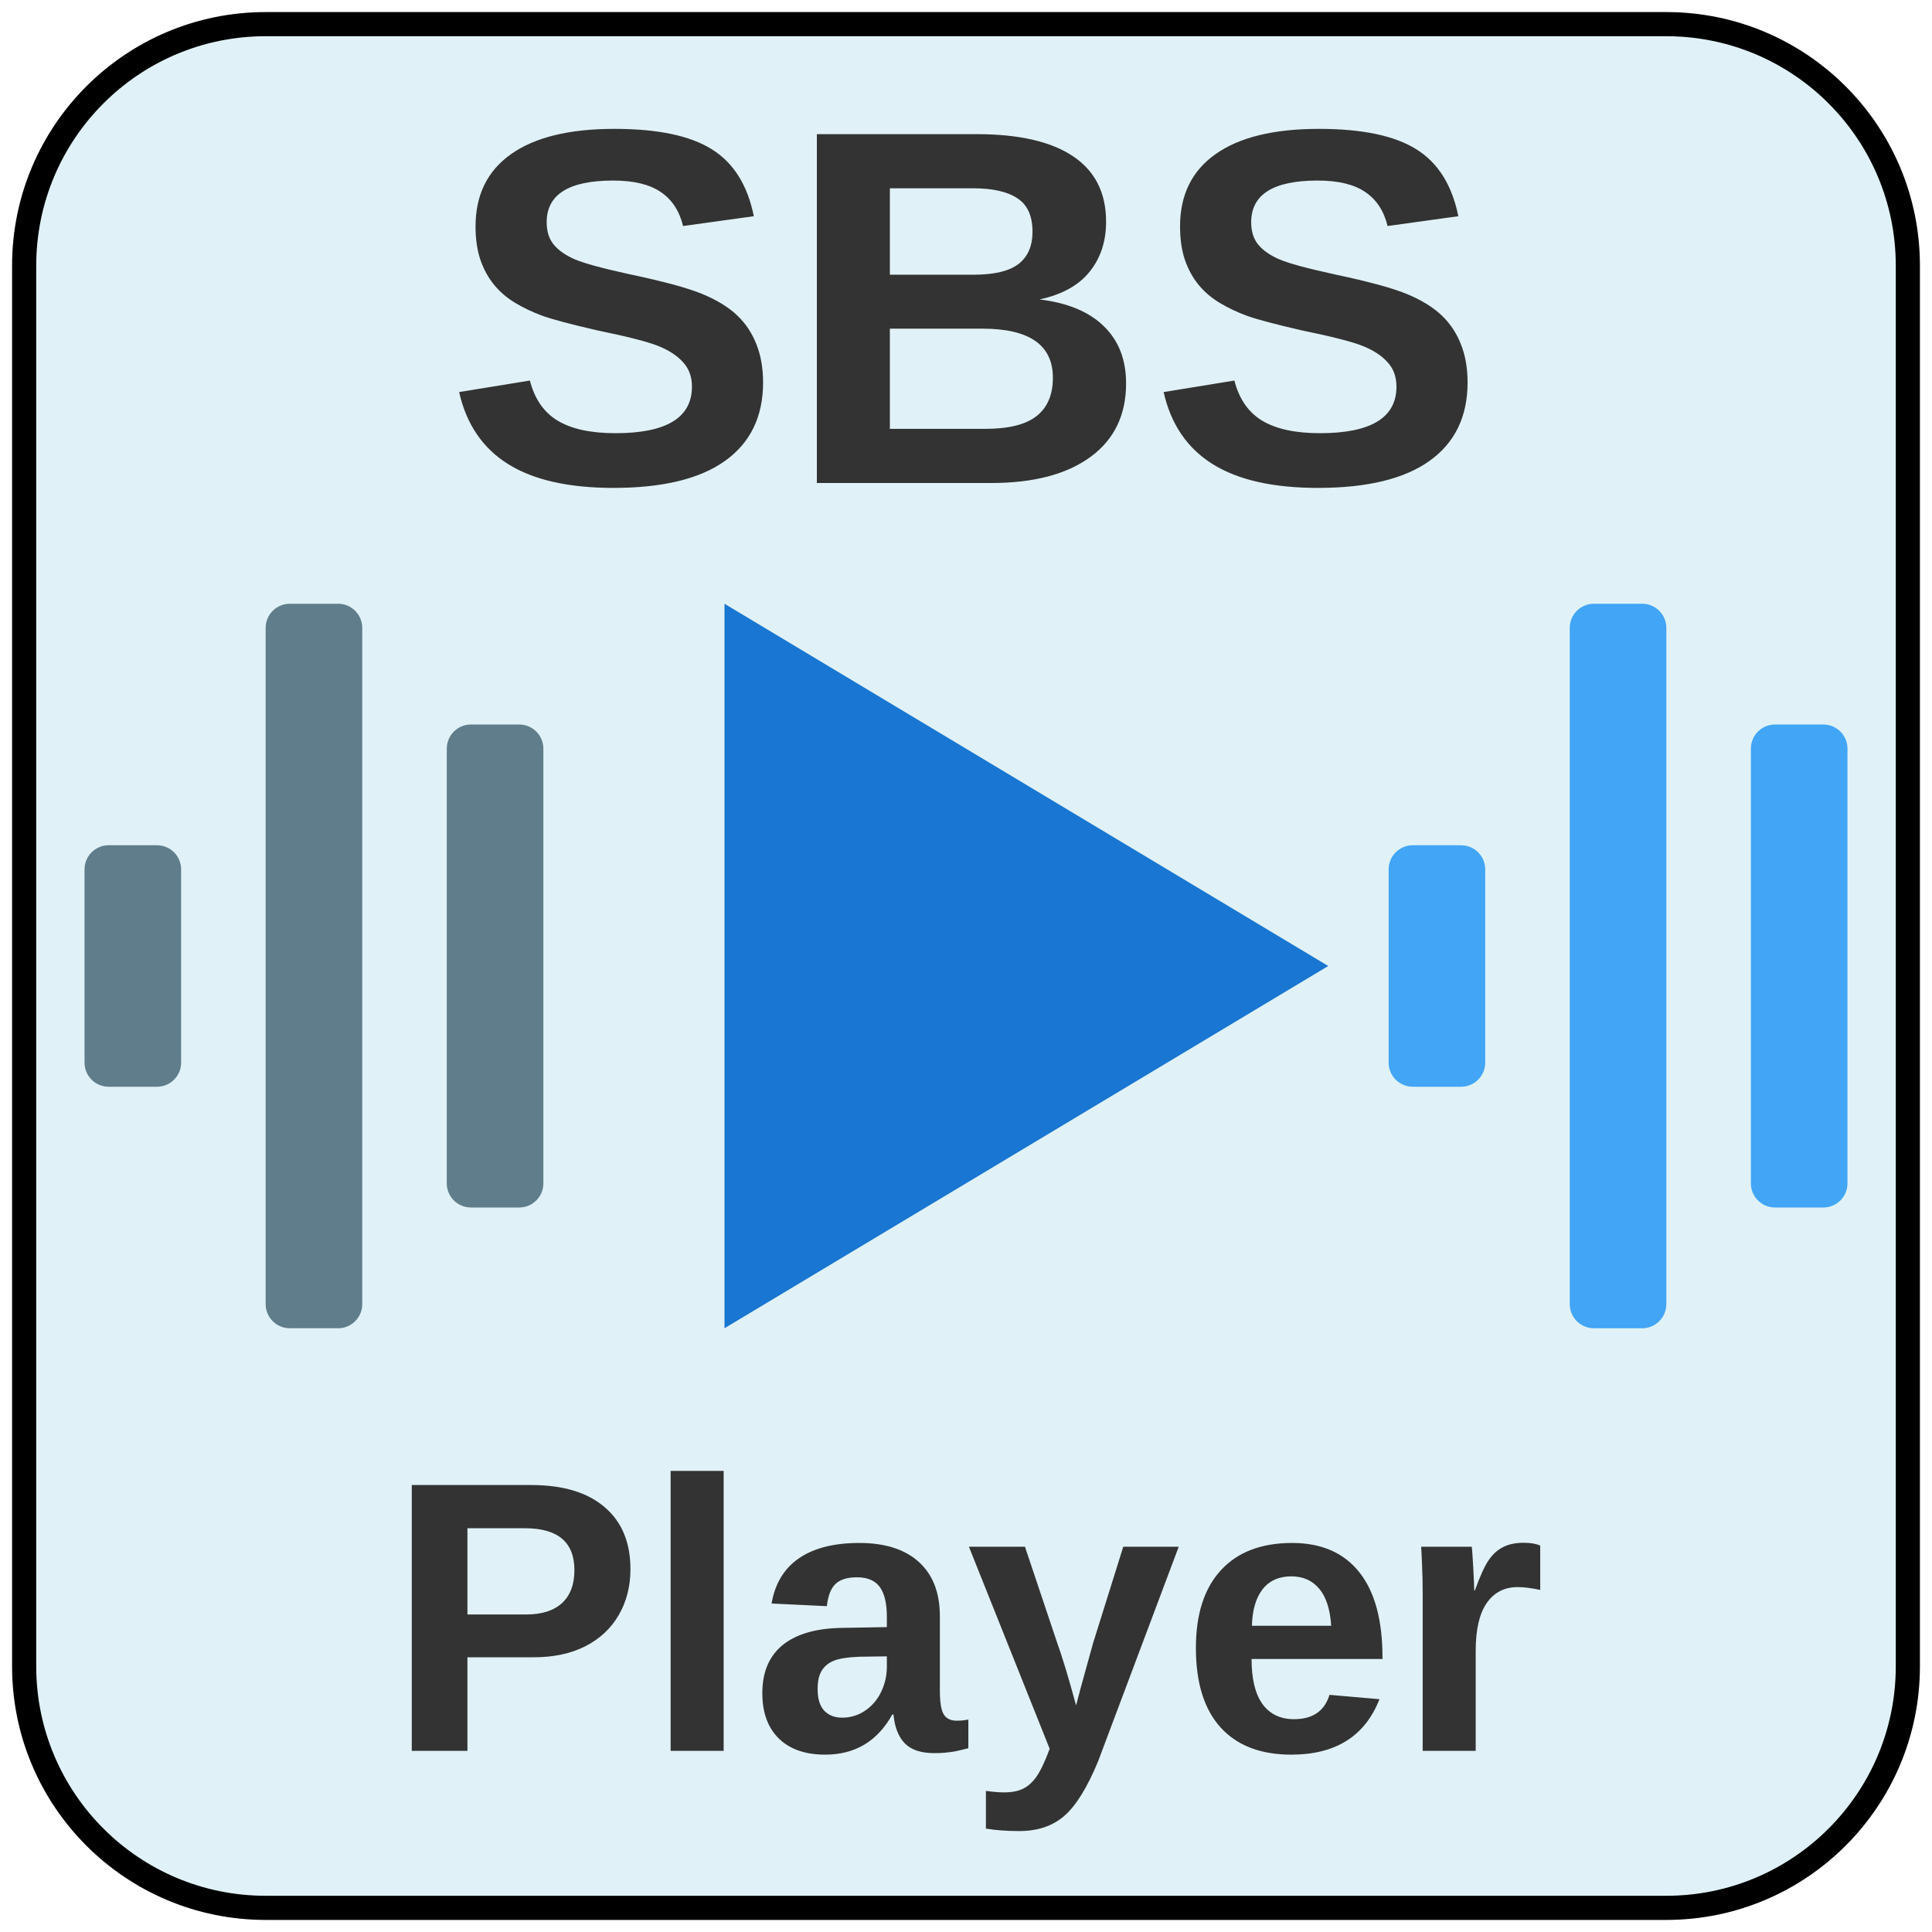
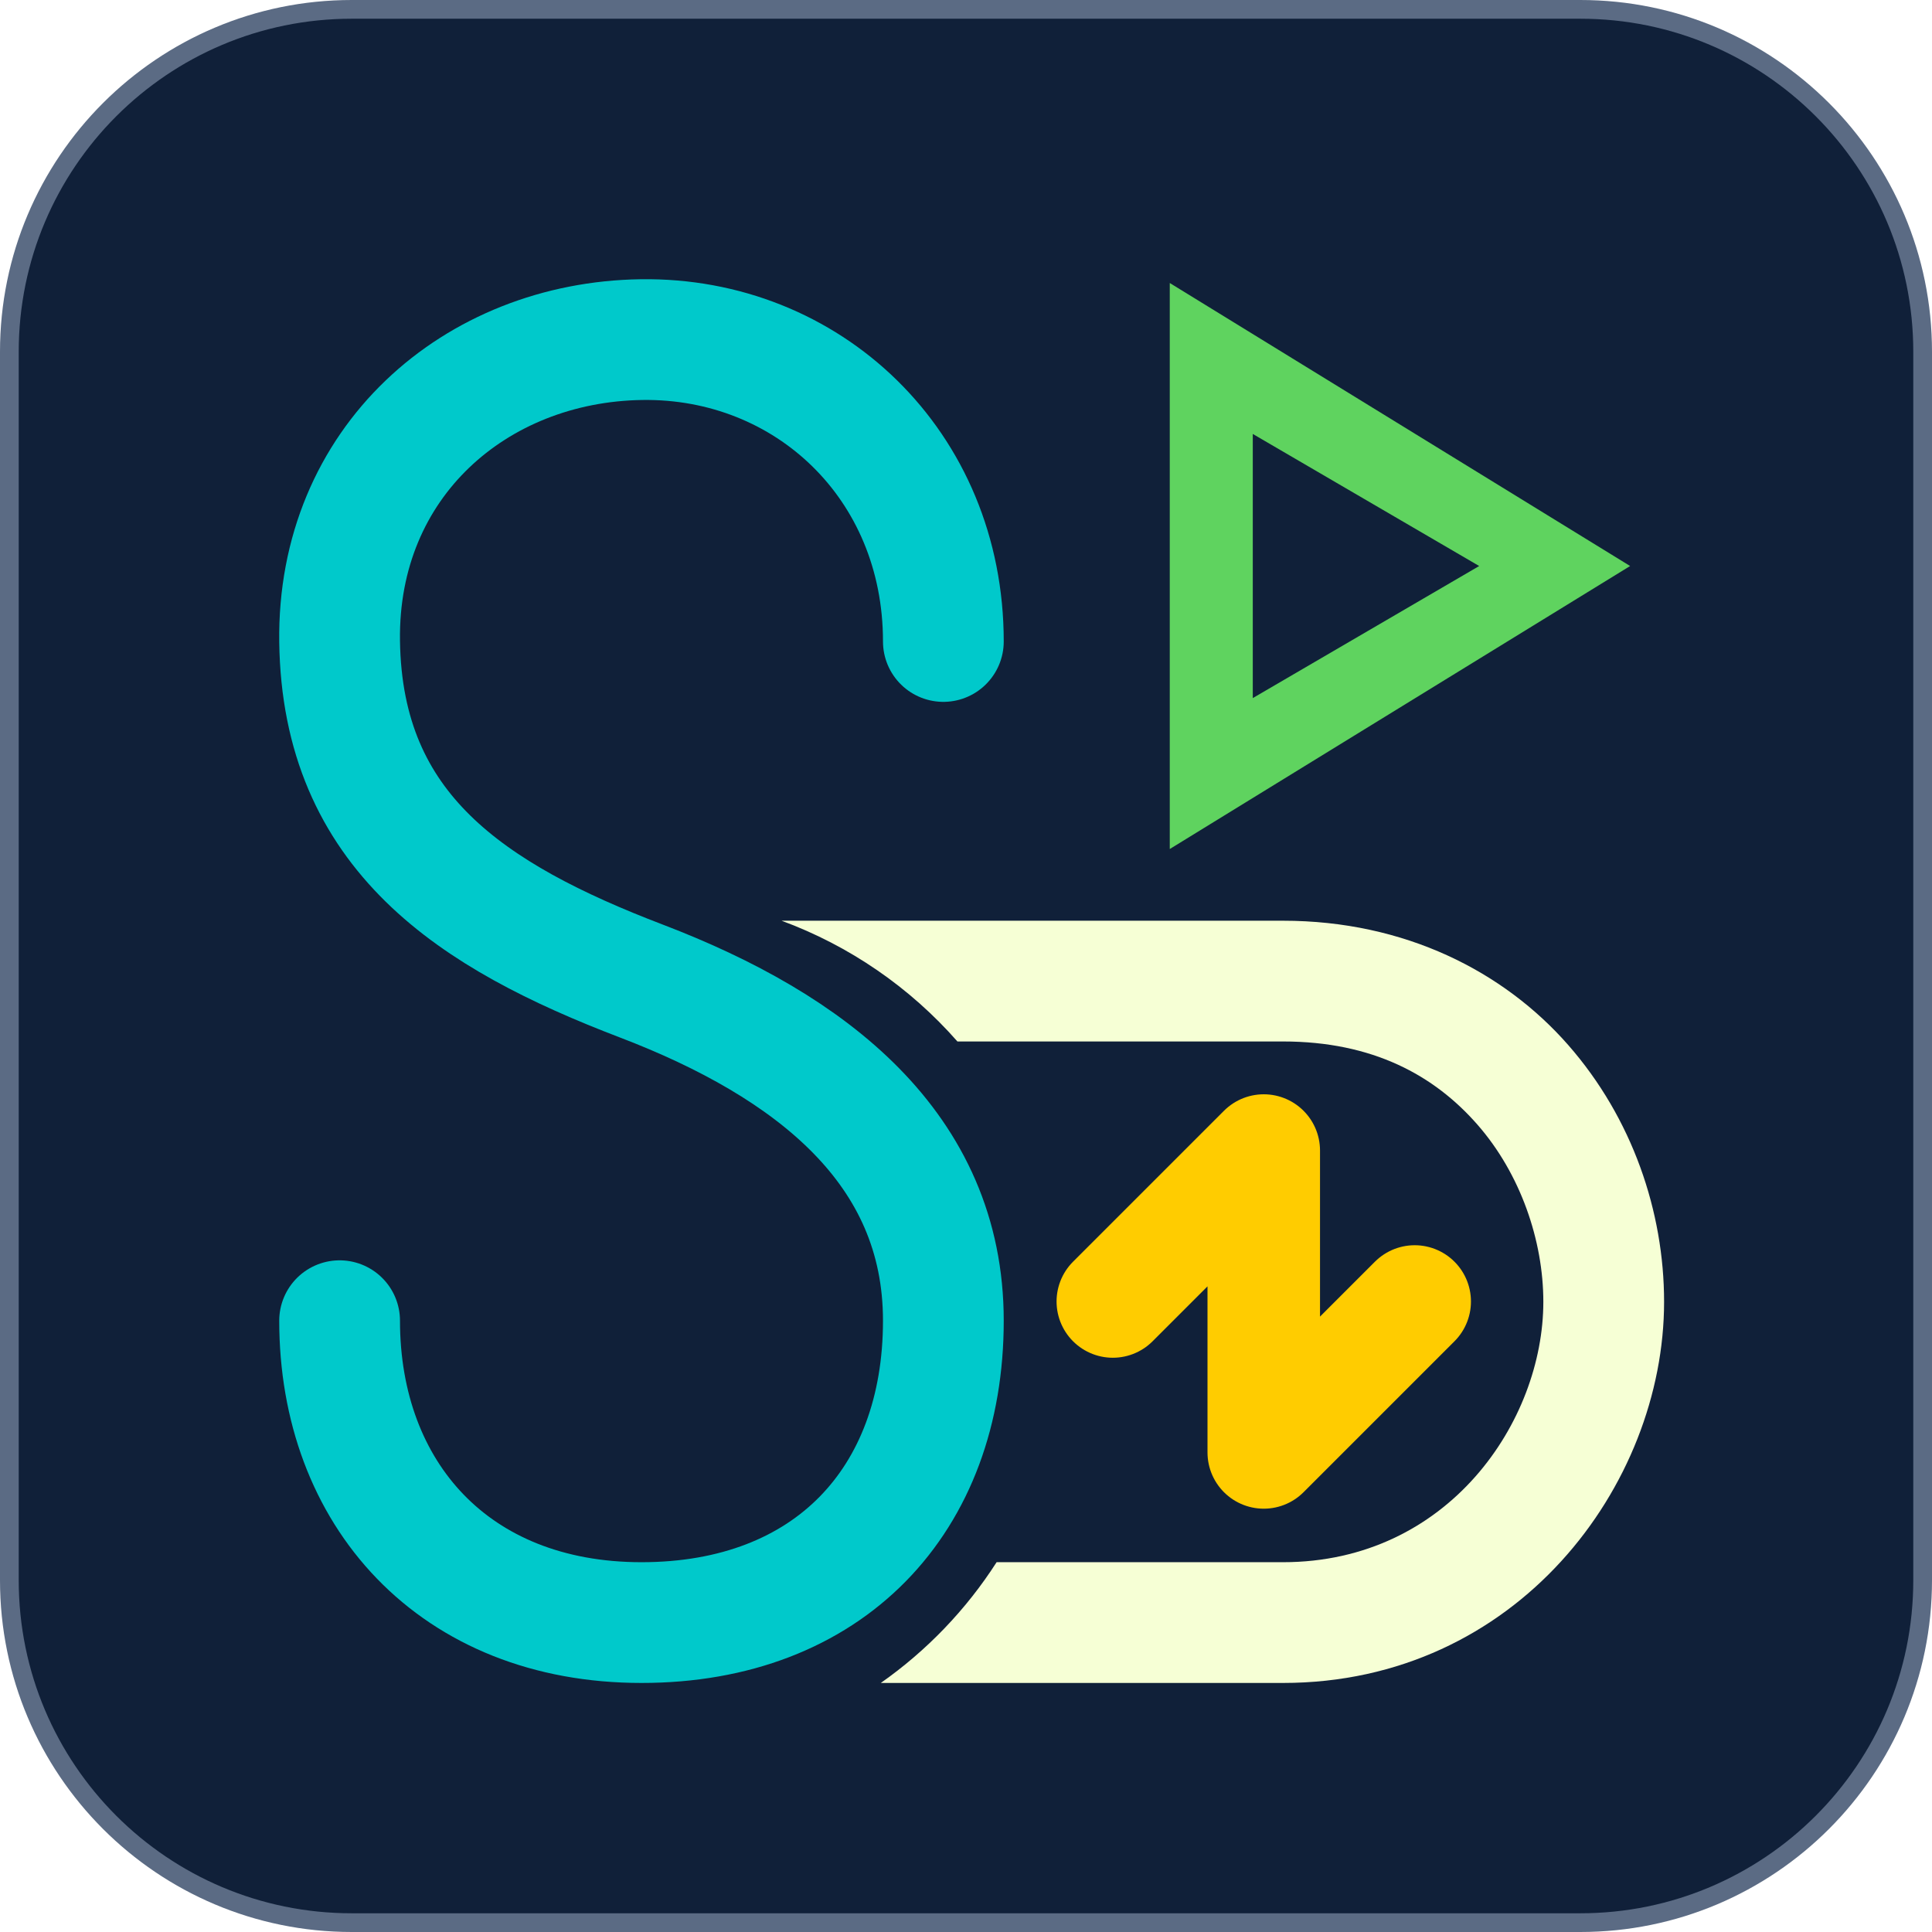
- <svg xmlns="http://www.w3.org/2000/svg" aria-hidden="true" role="img" class="iconify iconify--logos" width="160" height="160" viewBox="0 0 160 160">
-   <rect x="2" y="2" width="156" height="156" rx="20" stroke="black" stroke-width="2" fill="#E0F2F7" />
-   <polygon points="60,50 110,80 60,110" fill="#1976D2" />
-   <rect x="22" y="50" width="8" height="60" rx="2" fill="#607D8B" />
-   <rect x="37" y="60" width="8" height="40" rx="2" fill="#607D8B" />
-   <rect x="7" y="70" width="8" height="20" rx="2" fill="#607D8B" />
-   <rect x="130" y="50" width="8" height="60" rx="2" fill="#42A5F5" />
-   <rect x="145" y="60" width="8" height="40" rx="2" fill="#42A5F5" />
-   <rect x="115" y="70" width="8" height="20" rx="2" fill="#42A5F5" />
-   <text x="80" y="40" font-family="Arial, sans-serif" font-size="42" font-weight="bold" fill="#333333" text-anchor="middle">SBS</text>
-   <text x="80" y="145" font-family="Arial, sans-serif" font-size="32" font-weight="bold" fill="#333333" text-anchor="middle">Player</text>
+ <svg xmlns="http://www.w3.org/2000/svg" width="512" height="512" viewBox="0 0 512 512" version="1.1" id="svg1" xml:space="preserve">
+   <defs id="defs1" />
+   <g id="layer1">
+     <rect style="display:inline;fill:#102039;fill-opacity:1;stroke:#5b6b84;stroke-width:9.922;stroke-linecap:round;stroke-linejoin:miter;stroke-dasharray:none;stroke-opacity:1;paint-order:stroke fill markers" id="rect7" width="502.078" height="502.078" x="4.961" y="4.961" rx="88.256" ry="88.256" />
+     <path id="path6" style="baseline-shift:baseline;display:inline;overflow:visible;opacity:1;vector-effect:none;fill:#f6ffd5;stroke-linecap:round;enable-background:accumulate;stop-color:#000000;stop-opacity:1" d="m 207.127,244 a 115,115 0 0 1 46.6,32 H 340 c 23.797,0 40.077,8.965 51.518,22.02 C 402.958,311.074 409,328.808 409,345 c 0,31.544 -25.073,69 -69,69 h -75.887 a 115,115 0 0 1 -30.691,32 H 340 c 62.021,0 101,-52.405 101,-101 0,-23.877 -8.392,-48.644 -25.418,-68.072 C 398.556,257.5 372.335,244 340,244 Z" />
+     <path id="path5" style="display:inline;fill:none;stroke:#00c9cb;stroke-width:32;stroke-linecap:round;stroke-dasharray:none;stroke-opacity:1" d="m 90,350 c 0,45.874 30.324,80 80,80 49.676,0 80,-32.387 80,-80 0,-45.675 -35.039,-72.814 -80,-90 -44.961,-17.186 -79.296,-39.429 -80,-90 -0.662,-47.551 35.992,-79.37 80,-80 44.008,-0.63 80,33.153 80,80" />
+     <path id="path7" style="display:inline;fill:#5fd35f;fill-opacity:1;stroke:none;stroke-width:42.581;stroke-linecap:round;stroke-dasharray:none;stroke-opacity:1" d="m 310,75 v 150 l 122,-75 z m 22,40 60,35 -60,35 z" />
+     <path style="display:inline;fill:none;fill-opacity:1;stroke:#ffcc00;stroke-width:29.818;stroke-linecap:round;stroke-linejoin:round;stroke-dasharray:none;stroke-opacity:1" d="m 294.909,344.907 40,-40 v 80 l 40,-40" id="path8" />
+   </g>
</svg>
